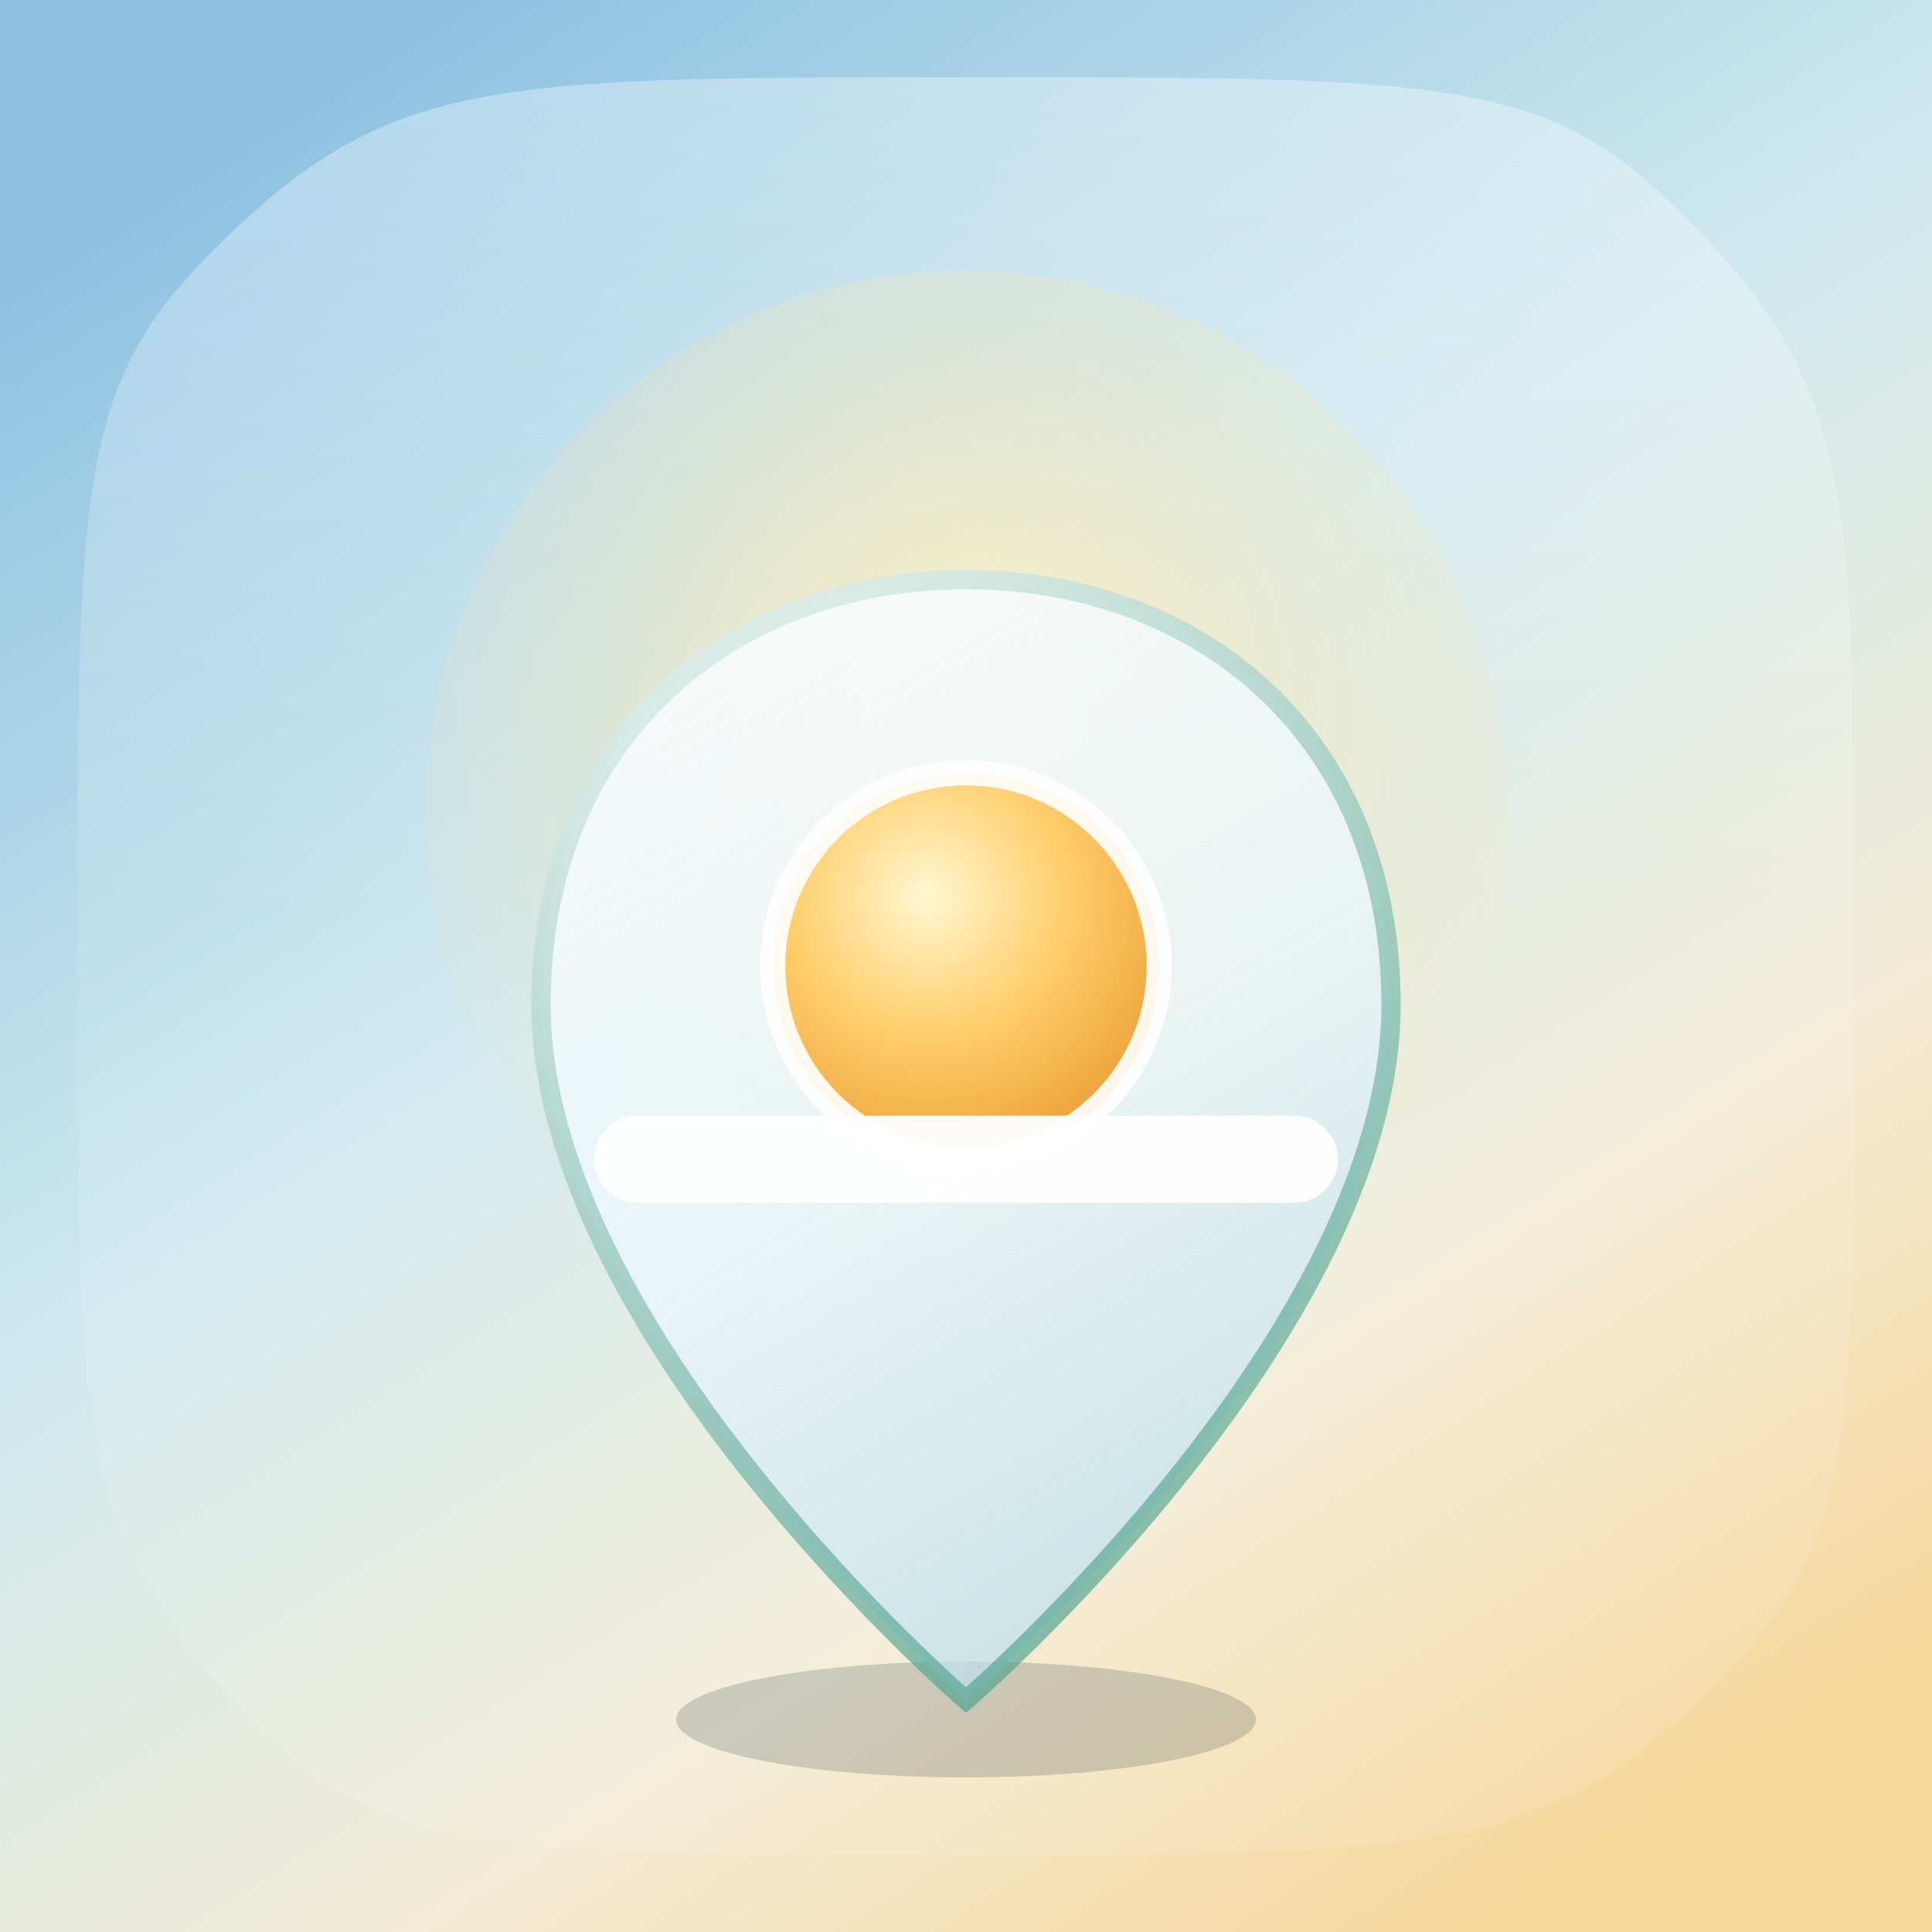
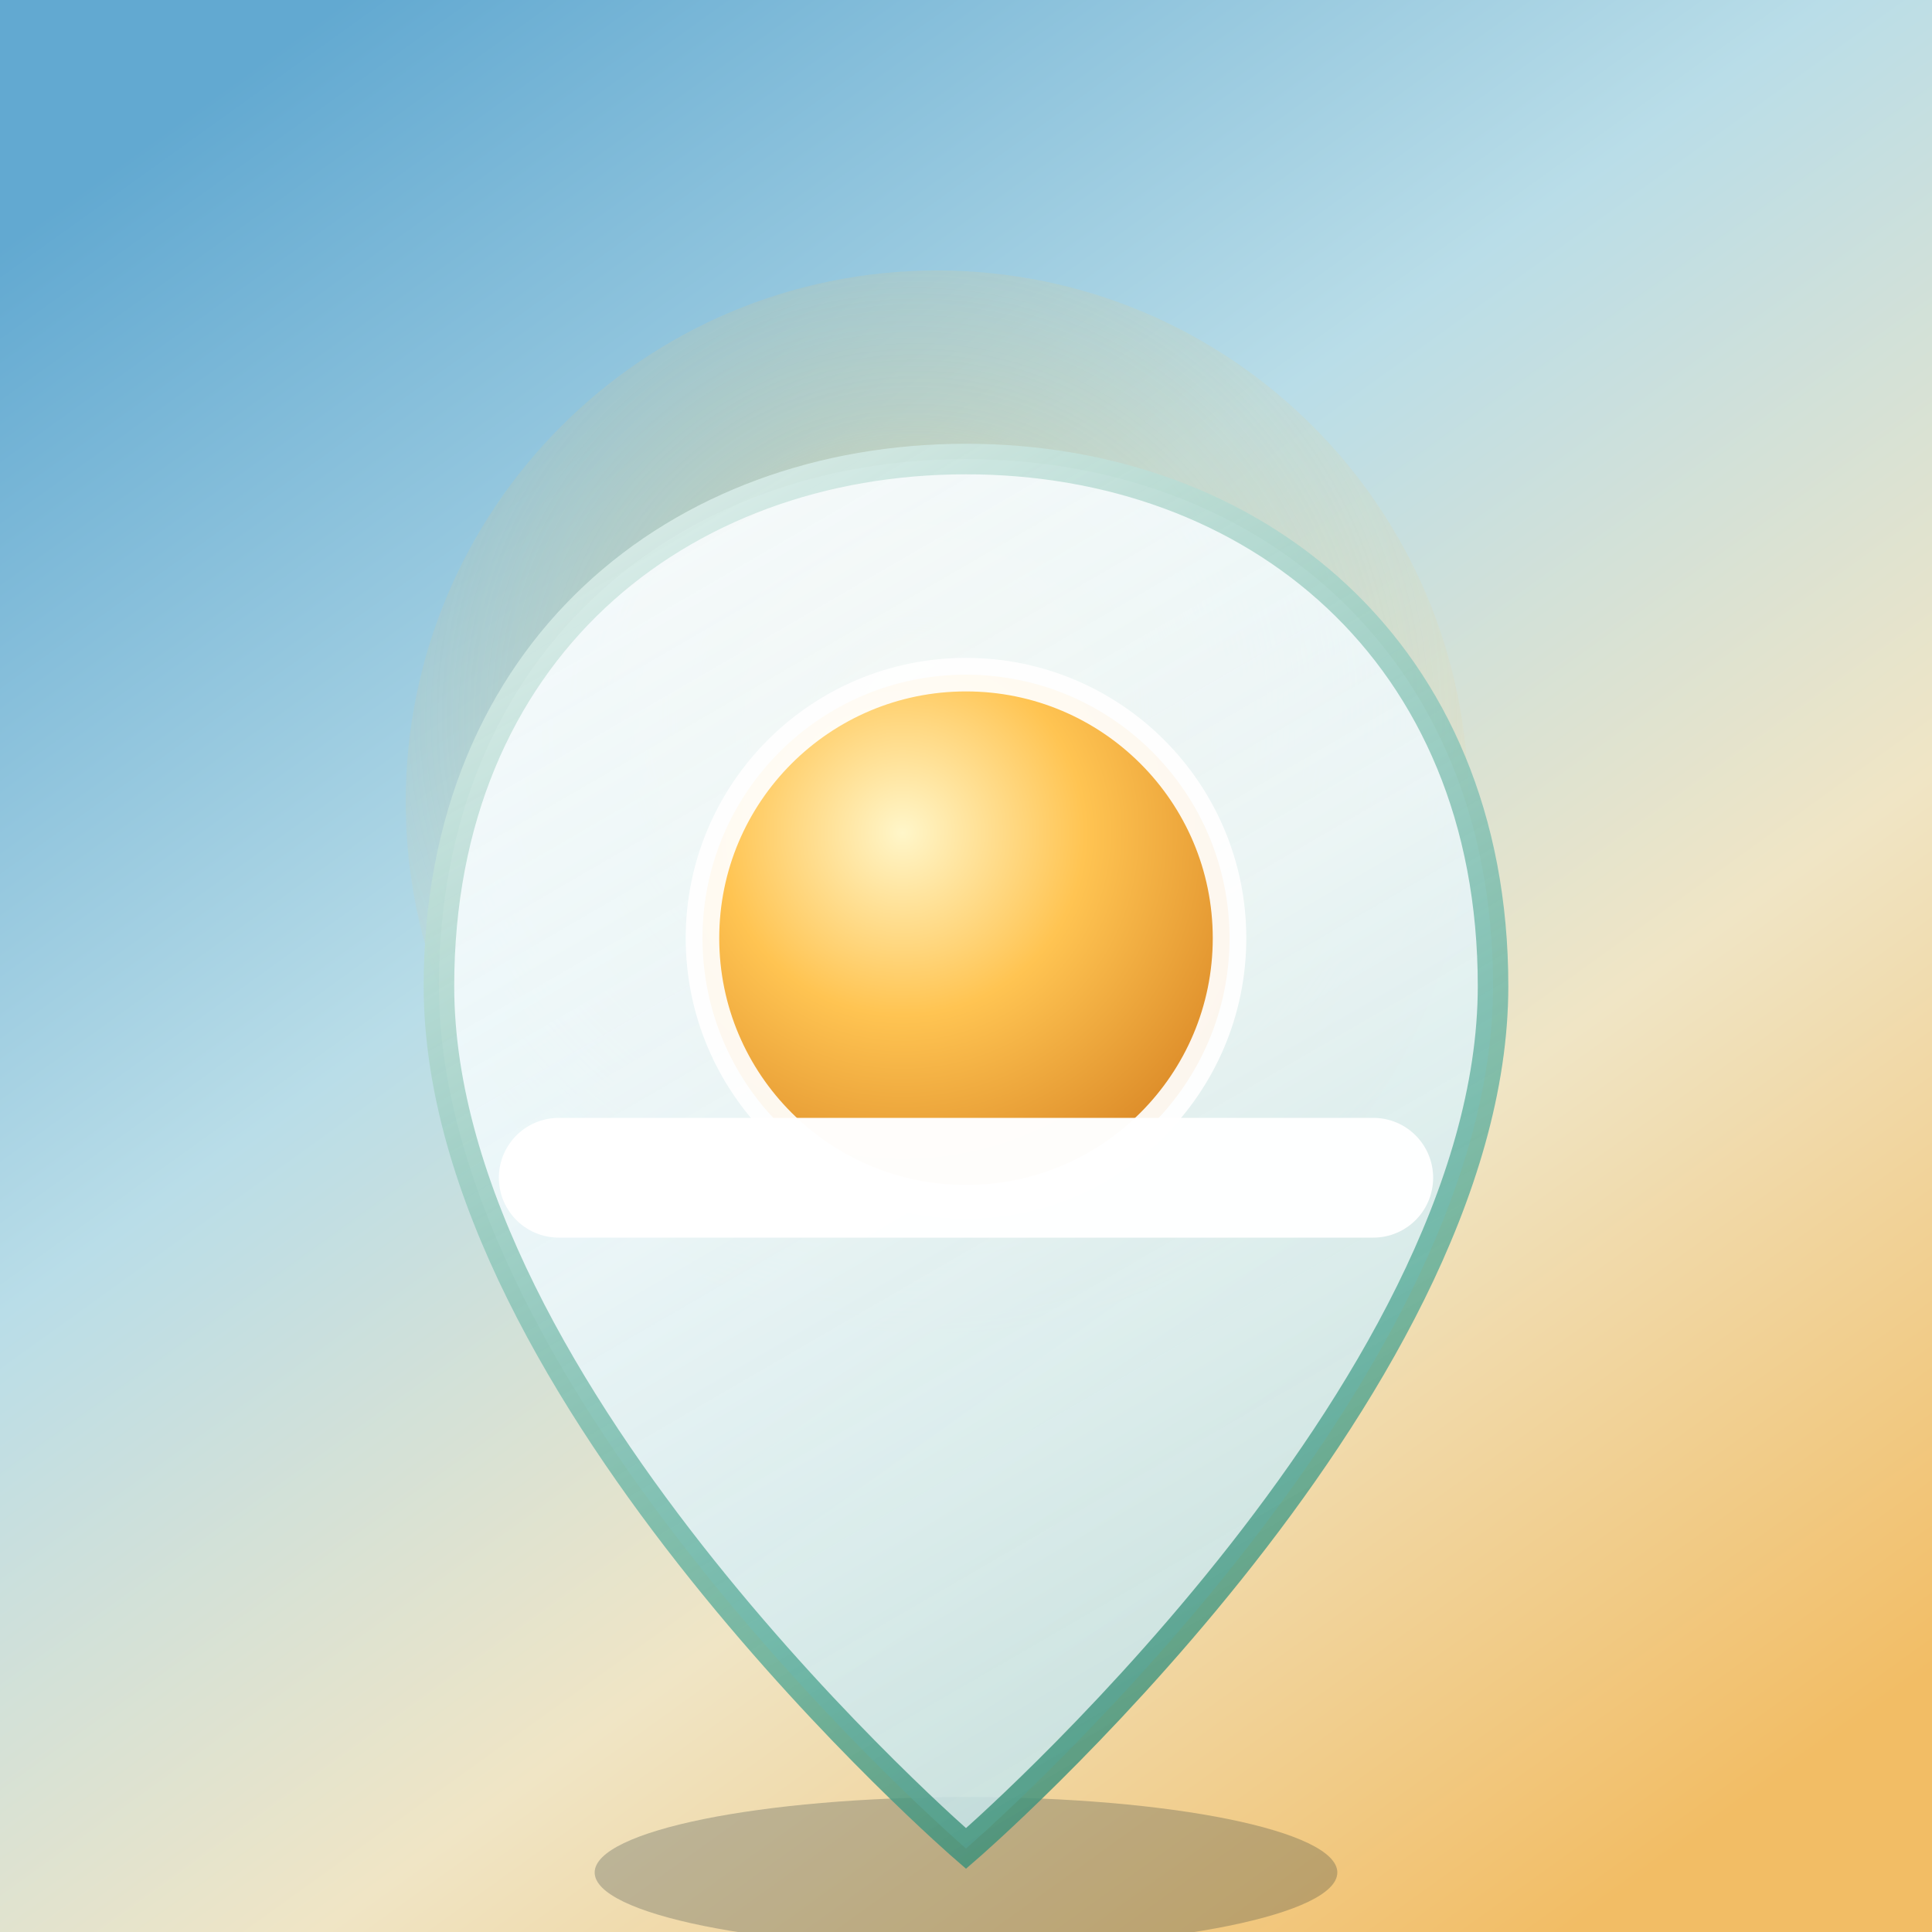
<svg xmlns="http://www.w3.org/2000/svg" width="512" height="512" viewBox="0 0 200 200">
  <defs>
-     <linearGradient id="skyLight" x1="40" y1="6" x2="160" y2="194" gradientUnits="userSpaceOnUse">
-       <stop offset="0" stop-color="#8fc3e2" />
-       <stop offset="0.42" stop-color="#cfe9ee" />
-       <stop offset="0.74" stop-color="#f3ecd6" />
-       <stop offset="1" stop-color="#f6d79c" />
+     <linearGradient id="skyRich" x1="30" y1="4" x2="168" y2="196" gradientUnits="userSpaceOnUse">
+       <stop offset="0" stop-color="#62a9d1" />
+       <stop offset="0.38" stop-color="#b9dde8" />
+       <stop offset="0.68" stop-color="#f0e5c5" />
+       <stop offset="1" stop-color="#f2bd65" />
    </linearGradient>
-     <radialGradient id="bloomLight" cx="50%" cy="40%" r="60%">
-       <stop offset="0" stop-color="#fff3c9" stop-opacity="0.92" />
-       <stop offset="0.55" stop-color="#ffe6a8" stop-opacity="0.32" />
-       <stop offset="1" stop-color="#ffe6a8" stop-opacity="0" />
+     <radialGradient id="skyBloom" cx="48%" cy="42%" r="62%">
+       <stop offset="0" stop-color="#ffe8a5" stop-opacity="0.72" />
+       <stop offset="0.46" stop-color="#f4cc74" stop-opacity="0.25" />
+       <stop offset="1" stop-color="#f4cc74" stop-opacity="0" />
    </radialGradient>
-     <linearGradient id="pinGlassLt" x1="60" y1="40" x2="140" y2="178" gradientUnits="userSpaceOnUse">
-       <stop offset="0" stop-color="#ffffff" stop-opacity="0.96" />
-       <stop offset="0.55" stop-color="#eaf6fb" stop-opacity="0.8" />
-       <stop offset="1" stop-color="#a9d6e3" stop-opacity="0.7" />
+     <linearGradient id="pinGlass" x1="60" y1="40" x2="140" y2="178" gradientUnits="userSpaceOnUse">
+       <stop offset="0" stop-color="#ffffff" stop-opacity="0.98" />
+       <stop offset="0.50" stop-color="#edf8fb" stop-opacity="0.88" />
+       <stop offset="1" stop-color="#b5dde3" stop-opacity="0.84" />
    </linearGradient>
-     <linearGradient id="pinStrokeLt" x1="60" y1="42" x2="140" y2="178" gradientUnits="userSpaceOnUse">
+     <linearGradient id="pinStroke" x1="60" y1="42" x2="140" y2="178" gradientUnits="userSpaceOnUse">
      <stop offset="0" stop-color="#ffffff" />
-       <stop offset="1" stop-color="#2f927c" stop-opacity="0.6" />
+       <stop offset="0.72" stop-color="#55aa97" stop-opacity="0.78" />
+       <stop offset="1" stop-color="#2e7d62" stop-opacity="0.92" />
    </linearGradient>
-     <radialGradient id="sunLt" cx="40%" cy="32%" r="72%">
-       <stop offset="0" stop-color="#fff7d2" />
-       <stop offset="0.5" stop-color="#ffce6b" />
-       <stop offset="1" stop-color="#ec9f37" />
+     <radialGradient id="sunWarm" cx="38%" cy="30%" r="72%">
+       <stop offset="0" stop-color="#fff6c9" />
+       <stop offset="0.48" stop-color="#ffc452" />
+       <stop offset="1" stop-color="#dc8b28" />
    </radialGradient>
-     <linearGradient id="topLight" x1="100" y1="8" x2="100" y2="96" gradientUnits="userSpaceOnUse">
-       <stop offset="0" stop-color="#ffffff" stop-opacity="0.28" />
-       <stop offset="1" stop-color="#ffffff" stop-opacity="0" />
-     </linearGradient>
  </defs>
-   <rect width="200" height="200" fill="url(#skyLight)" />
-   <path d="M100 8 C150 8 160 8 174 22 C192 40 192 50 192 100 C192 150 192 160 178 174 C160 192 150 192 100 192 C50 192 40 192 26 178 C8 160 8 150 8 100 C8 50 8 40 22 26 C40 8 50 8 100 8 Z" fill="rgba(255,255,255,0.10)" />
-   <path d="M100 8 C150 8 160 8 174 22 C192 40 192 50 192 100 C192 150 192 160 178 174 C160 192 150 192 100 192 C50 192 40 192 26 178 C8 160 8 150 8 100 C8 50 8 40 22 26 C40 8 50 8 100 8 Z" fill="url(#topLight)" />
-   <circle cx="100" cy="84" r="56" fill="url(#bloomLight)" />
-   <ellipse cx="100" cy="178" rx="30" ry="6" fill="rgba(20,40,52,0.18)" />
-   <path d="M100 176 C100 176 56 138 56 104 C56 76 76 60 100 60 C124 60 144 76 144 104 C144 138 100 176 100 176Z" fill="url(#pinGlassLt)" stroke="url(#pinStrokeLt)" stroke-width="2" />
-   <circle cx="100" cy="100" r="20" fill="url(#sunLt)" stroke="rgba(255,255,255,0.9)" stroke-width="2.6" />
-   <path d="M66 120 L134 120" fill="none" stroke="rgba(255,255,255,0.96)" stroke-width="9" stroke-linecap="round" />
+   <rect width="200" height="200" fill="url(#skyRich)" />
+   <circle cx="97" cy="83" r="55" fill="url(#skyBloom)" />
+   <g transform="translate(100 112) scale(1.24) translate(-100 -112)">
+     <ellipse cx="100" cy="178" rx="31" ry="6.3" fill="#152a34" opacity="0.24" />
+     <path d="M100 176 C100 176 56 138 56 104 C56 76 76 60 100 60 C124 60 144 76 144 104 C144 138 100 176 100 176Z" fill="url(#pinGlass)" stroke="url(#pinStroke)" stroke-width="2.55" />
+     <circle cx="100" cy="100" r="22" fill="url(#sunWarm)" stroke="#ffffff" stroke-opacity="0.92" stroke-width="2.8" />
+     <path d="M66 120 L134 120" fill="none" stroke="#ffffff" stroke-opacity="0.98" stroke-width="10" stroke-linecap="round" />
+   </g>
</svg>
